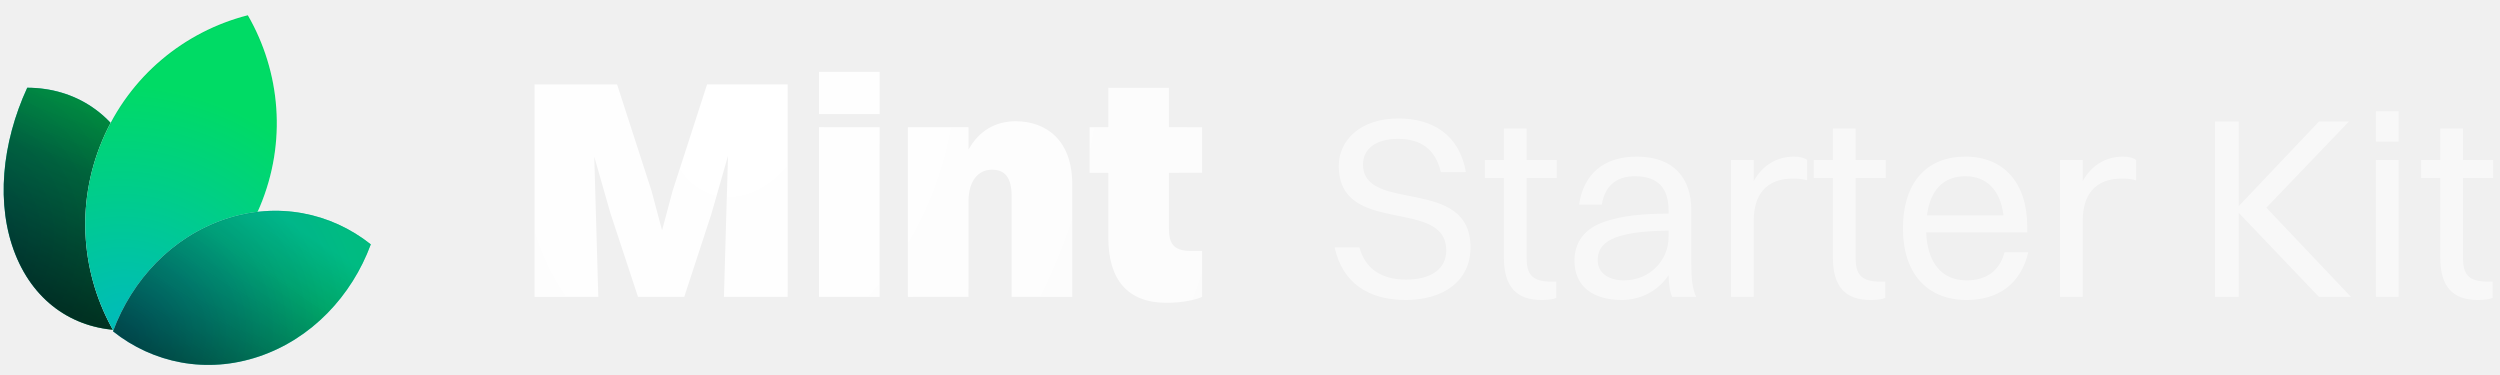
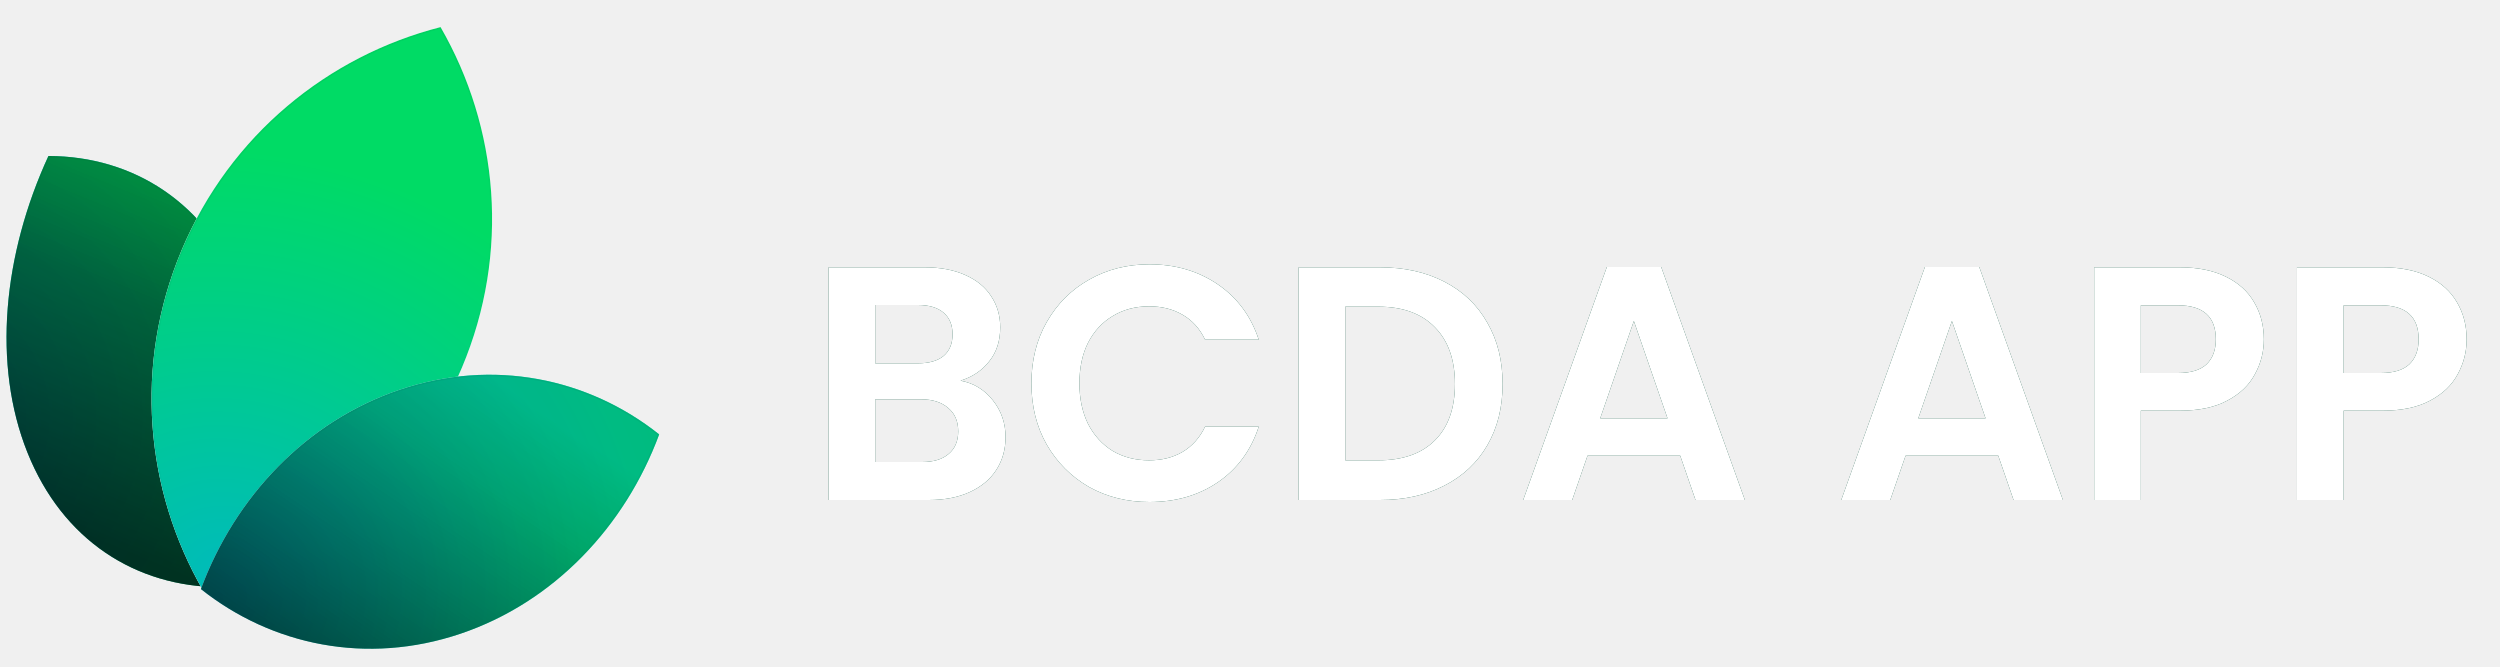
- <svg xmlns="http://www.w3.org/2000/svg" width="160" height="24" viewBox="0 0 160 24" fill="none">
-   <path d="M7.953 21.139C4.896 21.13 2.255 19.458 0.987 16.29C-0.28 13.121 0.109 9.163 1.744 5.615C4.801 5.624 7.442 7.296 8.71 10.465C9.977 13.633 9.588 17.591 7.953 21.139Z" fill="white" />
-   <path d="M7.953 21.139C4.896 21.13 2.255 19.458 0.987 16.29C-0.28 13.121 0.109 9.163 1.744 5.615C4.801 5.624 7.442 7.296 8.71 10.465C9.977 13.633 9.588 17.591 7.953 21.139Z" fill="url(#paint0_radial_115_109)" />
-   <path d="M7.953 21.139C4.896 21.13 2.255 19.458 0.987 16.29C-0.28 13.121 0.109 9.163 1.744 5.615C4.801 5.624 7.442 7.296 8.71 10.465C9.977 13.633 9.588 17.591 7.953 21.139Z" fill="black" fill-opacity="0.5" style="mix-blend-mode:hard-light" />
-   <path d="M7.953 21.139C4.896 21.13 2.255 19.458 0.987 16.29C-0.28 13.121 0.109 9.163 1.744 5.615C4.801 5.624 7.442 7.296 8.71 10.465C9.977 13.633 9.588 17.591 7.953 21.139Z" fill="url(#paint1_linear_115_109)" fill-opacity="0.5" style="mix-blend-mode:hard-light" />
-   <path d="M7.935 21.111C4.897 21.096 2.274 19.431 1.013 16.279C-0.248 13.124 0.136 9.182 1.762 5.643C4.8 5.659 7.423 7.324 8.684 10.476C9.945 13.63 9.561 17.572 7.935 21.111Z" stroke="url(#paint2_linear_115_109)" stroke-opacity="0.05" stroke-width="0.056" />
-   <path d="M7.31 21.257C11.354 20.221 14.884 17.375 16.628 13.236C18.373 9.097 17.945 4.587 15.86 0.976C11.816 2.012 8.287 4.858 6.542 8.998C4.797 13.137 5.225 17.646 7.31 21.257Z" fill="white" />
-   <path d="M7.31 21.257C11.354 20.221 14.884 17.375 16.628 13.236C18.373 9.097 17.945 4.587 15.86 0.976C11.816 2.012 8.287 4.858 6.542 8.998C4.797 13.137 5.225 17.646 7.31 21.257Z" fill="url(#paint3_radial_115_109)" />
-   <path d="M16.602 13.225C14.864 17.349 11.351 20.187 7.324 21.225C5.253 17.624 4.829 13.132 6.568 9.009C8.306 4.885 11.819 2.047 15.846 1.009C17.918 4.61 18.341 9.101 16.602 13.225Z" stroke="url(#paint4_linear_115_109)" stroke-opacity="0.05" stroke-width="0.056" />
+ <svg xmlns="http://www.w3.org/2000/svg" width="90" height="24" viewBox="0 0 90 24" fill="none">
+   <path d="M7.953 21.139C4.896 21.13 2.255 19.458 0.987 16.289C-0.28 13.121 0.109 9.163 1.744 5.615C4.801 5.624 7.442 7.296 8.71 10.465C9.977 13.633 9.588 17.591 7.953 21.139Z" fill="white" />
+   <path d="M7.953 21.139C4.896 21.13 2.255 19.458 0.987 16.289C-0.28 13.121 0.109 9.163 1.744 5.615C4.801 5.624 7.442 7.296 8.71 10.465C9.977 13.633 9.588 17.591 7.953 21.139Z" fill="url(#paint0_radial_15_37)" />
+   <g style="mix-blend-mode:hard-light">
+     <path d="M7.953 21.139C4.896 21.13 2.255 19.458 0.987 16.289C-0.28 13.121 0.109 9.163 1.744 5.615C4.801 5.624 7.442 7.296 8.71 10.465C9.977 13.633 9.588 17.591 7.953 21.139Z" fill="black" fill-opacity="0.5" />
+   </g>
+   <path style="mix-blend-mode:hard-light" d="M7.953 21.139C4.896 21.13 2.255 19.458 0.987 16.289C-0.28 13.121 0.109 9.163 1.744 5.615C4.801 5.624 7.442 7.296 8.71 10.465C9.977 13.633 9.588 17.591 7.953 21.139Z" fill="url(#paint1_linear_15_37)" fill-opacity="0.5" />
+   <path d="M7.935 21.111C4.897 21.096 2.274 19.431 1.013 16.279C-0.248 13.124 0.136 9.182 1.762 5.643C4.8 5.659 7.423 7.324 8.684 10.476C9.945 13.63 9.561 17.572 7.935 21.111Z" stroke="url(#paint2_linear_15_37)" stroke-opacity="0.05" stroke-width="0.056" />
+   <path d="M7.31 21.257C11.354 20.221 14.884 17.375 16.628 13.236C18.373 9.097 17.945 4.588 15.86 0.976C11.816 2.012 8.287 4.858 6.542 8.998C4.797 13.137 5.225 17.646 7.31 21.257Z" fill="white" />
+   <path d="M7.31 21.257C11.354 20.221 14.884 17.375 16.628 13.236C18.373 9.097 17.945 4.588 15.86 0.976C11.816 2.012 8.287 4.858 6.542 8.998C4.797 13.137 5.225 17.646 7.31 21.257Z" fill="url(#paint3_radial_15_37)" />
+   <path d="M16.602 13.225C14.864 17.349 11.351 20.187 7.324 21.225C5.253 17.624 4.829 13.132 6.568 9.009C8.306 4.885 11.819 2.047 15.846 1.009C17.918 4.61 18.341 9.101 16.602 13.225Z" stroke="url(#paint4_linear_15_37)" stroke-opacity="0.05" stroke-width="0.056" />
  <path d="M7.234 21.207C9.789 23.237 13.21 23.951 16.577 22.814C19.944 21.677 22.506 18.945 23.73 15.638C21.175 13.608 17.754 12.894 14.387 14.031C11.02 15.168 8.458 17.901 7.234 21.207Z" fill="white" />
-   <path d="M7.234 21.207C9.789 23.237 13.21 23.951 16.577 22.814C19.944 21.677 22.506 18.945 23.73 15.638C21.175 13.608 17.754 12.894 14.387 14.031C11.02 15.168 8.458 17.901 7.234 21.207Z" fill="url(#paint5_radial_115_109)" />
-   <path d="M7.234 21.207C9.789 23.237 13.21 23.951 16.577 22.814C19.944 21.677 22.506 18.945 23.73 15.638C21.175 13.608 17.754 12.894 14.387 14.031C11.02 15.168 8.458 17.901 7.234 21.207Z" fill="black" fill-opacity="0.2" style="mix-blend-mode:hard-light" />
-   <path d="M7.234 21.207C9.789 23.237 13.21 23.951 16.577 22.814C19.944 21.677 22.506 18.945 23.73 15.638C21.175 13.608 17.754 12.894 14.387 14.031C11.02 15.168 8.458 17.901 7.234 21.207Z" fill="url(#paint6_linear_115_109)" fill-opacity="0.5" style="mix-blend-mode:hard-light" />
-   <path d="M16.568 22.787C13.218 23.918 9.814 23.212 7.267 21.198C8.492 17.907 11.044 15.189 14.396 14.058C17.747 12.927 21.15 13.633 23.697 15.648C22.472 18.938 19.92 21.656 16.568 22.787Z" stroke="url(#paint7_linear_115_109)" stroke-opacity="0.05" stroke-width="0.056" />
-   <path d="M34.212 19V5.4H39.492L41.692 12.2L42.372 14.74L43.052 12.2L45.252 5.4H50.412V19H46.332L46.592 9.98L45.532 13.68L43.792 19H40.832L39.052 13.6L38.032 10.02L38.292 19H34.212ZM52.416 7.3V4.6H56.295V7.3H52.416ZM52.416 19V8.14H56.295V19H52.416ZM58.104 19V8.14H61.984V9.58C62.664 8.34 63.744 7.76 65.004 7.76C66.964 7.76 68.624 8.98 68.624 11.78V19H64.744V12.56C64.744 11.34 64.304 10.86 63.484 10.86C62.604 10.86 61.984 11.58 61.984 12.88V19H58.104ZM70.933 15.22V11.06H69.733V8.14H70.933V5.62H74.813V8.14H76.933V11.06H74.813V14.6C74.813 15.5 75.033 16.06 76.213 16.06H76.933V19C76.493 19.2 75.673 19.38 74.653 19.38C72.153 19.38 70.933 17.88 70.933 15.22Z" fill="url(#paint8_radial_115_109)" />
-   <path d="M87.232 10.519C87.232 13.687 94.112 11.229 94.112 15.832C94.112 17.994 92.364 19.198 89.971 19.198C87.562 19.198 85.912 18.093 85.417 15.832H87.001C87.364 17.169 88.371 17.895 89.987 17.895C91.671 17.895 92.561 17.152 92.561 16.03C92.561 12.598 85.681 15.155 85.681 10.618C85.681 9.001 87.034 7.582 89.509 7.582C91.671 7.582 93.403 8.621 93.816 11.014H92.215C91.868 9.529 90.912 8.886 89.476 8.886C88.057 8.886 87.232 9.529 87.232 10.519ZM96.25 16.476V11.393H95.029V10.239H96.25V8.226H97.702V10.239H99.632V11.393H97.702V16.476C97.702 17.532 98.015 18.026 99.302 18.026H99.599V19.066C99.434 19.148 99.071 19.198 98.659 19.198C97.025 19.198 96.25 18.323 96.25 16.476ZM102.516 13.093H101.064C101.345 11.162 102.615 10.024 104.76 10.024C107.103 10.024 108.242 11.393 108.242 13.44V16.888C108.242 17.895 108.324 18.521 108.555 19H107.021C106.856 18.654 106.806 18.142 106.79 17.614C106.047 18.72 104.859 19.198 103.803 19.198C101.988 19.198 100.767 18.357 100.767 16.69C100.767 15.486 101.427 14.611 102.714 14.182C103.902 13.786 105.107 13.687 106.79 13.671V13.473C106.79 12.053 106.13 11.278 104.628 11.278C103.374 11.278 102.698 11.971 102.516 13.093ZM102.252 16.657C102.252 17.465 102.929 17.944 103.952 17.944C105.569 17.944 106.79 16.674 106.79 15.172V14.759C103.061 14.793 102.252 15.585 102.252 16.657ZM110.787 19V10.239H112.239V11.591C112.833 10.519 113.774 10.024 114.83 10.024C115.176 10.024 115.49 10.107 115.655 10.239V11.542C115.407 11.46 115.094 11.427 114.747 11.427C112.998 11.427 112.239 12.515 112.239 14.1V19H110.787ZM117.305 16.476V11.393H116.084V10.239H117.305V8.226H118.757V10.239H120.688V11.393H118.757V16.476C118.757 17.532 119.071 18.026 120.358 18.026H120.655V19.066C120.49 19.148 120.127 19.198 119.714 19.198C118.081 19.198 117.305 18.323 117.305 16.476ZM129.809 16.145C129.33 18.192 127.862 19.198 125.865 19.198C123.324 19.198 121.79 17.482 121.79 14.627C121.79 11.658 123.324 10.024 125.783 10.024C128.258 10.024 129.743 11.723 129.743 14.512V14.875H123.275C123.357 16.838 124.281 17.944 125.865 17.944C127.103 17.944 127.977 17.35 128.291 16.145H129.809ZM125.783 11.278C124.38 11.278 123.539 12.152 123.324 13.786H128.225C128.027 12.169 127.152 11.278 125.783 11.278ZM131.843 19V10.239H133.295V11.591C133.889 10.519 134.829 10.024 135.885 10.024C136.232 10.024 136.545 10.107 136.71 10.239V11.542C136.463 11.46 136.149 11.427 135.803 11.427C134.054 11.427 133.295 12.515 133.295 14.1V19H131.843ZM141.763 19V7.78H143.281V13.192L148.413 7.78H150.327L145.047 13.291L150.459 19H148.413L143.281 13.621V19H141.763ZM152.06 9.067V7.12H153.512V9.067H152.06ZM152.06 19V10.239H153.512V19H152.06ZM156.178 16.476V11.393H154.957V10.239H156.178V8.226H157.63V10.239H159.56V11.393H157.63V16.476C157.63 17.532 157.943 18.026 159.23 18.026H159.527V19.066C159.362 19.148 158.999 19.198 158.587 19.198C156.953 19.198 156.178 18.323 156.178 16.476Z" fill="white" fill-opacity="0.55" />
+   <path d="M7.234 21.207C9.789 23.237 13.21 23.951 16.577 22.814C19.944 21.677 22.506 18.945 23.73 15.638C21.175 13.608 17.754 12.894 14.387 14.031C11.02 15.168 8.458 17.901 7.234 21.207Z" fill="url(#paint5_radial_15_37)" />
+   <g style="mix-blend-mode:hard-light">
+     <path d="M7.234 21.207C9.789 23.237 13.21 23.951 16.577 22.814C19.944 21.677 22.506 18.945 23.73 15.638C21.175 13.608 17.754 12.894 14.387 14.031C11.02 15.168 8.458 17.901 7.234 21.207Z" fill="black" fill-opacity="0.2" />
+   </g>
+   <path style="mix-blend-mode:hard-light" d="M7.234 21.207C9.789 23.237 13.21 23.951 16.577 22.814C19.944 21.677 22.506 18.945 23.73 15.638C21.175 13.608 17.754 12.894 14.387 14.031C11.02 15.168 8.458 17.901 7.234 21.207Z" fill="url(#paint6_linear_15_37)" fill-opacity="0.5" />
+   <path d="M16.568 22.787C13.218 23.918 9.814 23.212 7.267 21.197C8.492 17.907 11.044 15.189 14.396 14.058C17.747 12.927 21.15 13.633 23.697 15.648C22.472 18.938 19.92 21.656 16.568 22.787Z" stroke="url(#paint7_linear_15_37)" stroke-opacity="0.05" stroke-width="0.056" />
+   <path d="M34.58 13.704C35.052 13.792 35.44 14.028 35.744 14.412C36.048 14.796 36.2 15.236 36.2 15.732C36.2 16.18 36.088 16.576 35.864 16.92C35.648 17.256 35.332 17.52 34.916 17.712C34.5 17.904 34.008 18 33.44 18H29.828V9.624H33.284C33.852 9.624 34.34 9.716 34.748 9.9C35.164 10.084 35.476 10.34 35.684 10.668C35.9 10.996 36.008 11.368 36.008 11.784C36.008 12.272 35.876 12.68 35.612 13.008C35.356 13.336 35.012 13.568 34.58 13.704ZM31.508 13.08H33.044C33.444 13.08 33.752 12.992 33.968 12.816C34.184 12.632 34.292 12.372 34.292 12.036C34.292 11.7 34.184 11.44 33.968 11.256C33.752 11.072 33.444 10.98 33.044 10.98H31.508V13.08ZM33.2 16.632C33.608 16.632 33.924 16.536 34.148 16.344C34.38 16.152 34.496 15.88 34.496 15.528C34.496 15.168 34.376 14.888 34.136 14.688C33.896 14.48 33.572 14.376 33.164 14.376H31.508V16.632H33.2ZM37.131 13.8C37.131 12.976 37.315 12.24 37.683 11.592C38.059 10.936 38.567 10.428 39.207 10.068C39.855 9.7 40.579 9.516 41.379 9.516C42.315 9.516 43.135 9.756 43.839 10.236C44.543 10.716 45.035 11.38 45.315 12.228H43.383C43.191 11.828 42.919 11.528 42.567 11.328C42.223 11.128 41.823 11.028 41.367 11.028C40.879 11.028 40.443 11.144 40.059 11.376C39.683 11.6 39.387 11.92 39.171 12.336C38.963 12.752 38.859 13.24 38.859 13.8C38.859 14.352 38.963 14.84 39.171 15.264C39.387 15.68 39.683 16.004 40.059 16.236C40.443 16.46 40.879 16.572 41.367 16.572C41.823 16.572 42.223 16.472 42.567 16.272C42.919 16.064 43.191 15.76 43.383 15.36H45.315C45.035 16.216 44.543 16.884 43.839 17.364C43.143 17.836 42.323 18.072 41.379 18.072C40.579 18.072 39.855 17.892 39.207 17.532C38.567 17.164 38.059 16.656 37.683 16.008C37.315 15.36 37.131 14.624 37.131 13.8ZM49.678 9.624C50.558 9.624 51.33 9.796 51.994 10.14C52.666 10.484 53.182 10.976 53.542 11.616C53.91 12.248 54.094 12.984 54.094 13.824C54.094 14.664 53.91 15.4 53.542 16.032C53.182 16.656 52.666 17.14 51.994 17.484C51.33 17.828 50.558 18 49.678 18H46.75V9.624H49.678ZM49.618 16.572C50.498 16.572 51.178 16.332 51.658 15.852C52.138 15.372 52.378 14.696 52.378 13.824C52.378 12.952 52.138 12.272 51.658 11.784C51.178 11.288 50.498 11.04 49.618 11.04H48.43V16.572H49.618ZM60.487 16.404H57.151L56.599 18H54.835L57.847 9.612H59.803L62.815 18H61.039L60.487 16.404ZM60.031 15.06L58.819 11.556L57.607 15.06H60.031ZM71.937 16.404H68.601L68.049 18H66.285L69.297 9.612H71.253L74.265 18H72.489L71.937 16.404ZM71.481 15.06L70.269 11.556L69.057 15.06H71.481ZM81.499 12.216C81.499 12.664 81.391 13.084 81.174 13.476C80.966 13.868 80.635 14.184 80.178 14.424C79.731 14.664 79.162 14.784 78.475 14.784H77.07V18H75.391V9.624H78.475C79.123 9.624 79.674 9.736 80.13 9.96C80.587 10.184 80.927 10.492 81.15 10.884C81.382 11.276 81.499 11.72 81.499 12.216ZM78.403 13.428C78.867 13.428 79.21 13.324 79.434 13.116C79.659 12.9 79.77 12.6 79.77 12.216C79.77 11.4 79.314 10.992 78.403 10.992H77.07V13.428H78.403ZM88.799 12.216C88.799 12.664 88.691 13.084 88.475 13.476C88.267 13.868 87.935 14.184 87.479 14.424C87.031 14.664 86.463 14.784 85.775 14.784H84.371V18H82.691V9.624H85.775C86.423 9.624 86.975 9.736 87.431 9.96C87.887 10.184 88.227 10.492 88.451 10.884C88.683 11.276 88.799 11.72 88.799 12.216ZM85.703 13.428C86.167 13.428 86.511 13.324 86.735 13.116C86.959 12.9 87.071 12.6 87.071 12.216C87.071 11.4 86.615 10.992 85.703 10.992H84.371V13.428H85.703Z" fill="#004833" />
+   <path d="M34.58 13.704C35.052 13.792 35.44 14.028 35.744 14.412C36.048 14.796 36.2 15.236 36.2 15.732C36.2 16.18 36.088 16.576 35.864 16.92C35.648 17.256 35.332 17.52 34.916 17.712C34.5 17.904 34.008 18 33.44 18H29.828V9.624H33.284C33.852 9.624 34.34 9.716 34.748 9.9C35.164 10.084 35.476 10.34 35.684 10.668C35.9 10.996 36.008 11.368 36.008 11.784C36.008 12.272 35.876 12.68 35.612 13.008C35.356 13.336 35.012 13.568 34.58 13.704ZM31.508 13.08H33.044C33.444 13.08 33.752 12.992 33.968 12.816C34.184 12.632 34.292 12.372 34.292 12.036C34.292 11.7 34.184 11.44 33.968 11.256C33.752 11.072 33.444 10.98 33.044 10.98H31.508V13.08ZM33.2 16.632C33.608 16.632 33.924 16.536 34.148 16.344C34.38 16.152 34.496 15.88 34.496 15.528C34.496 15.168 34.376 14.888 34.136 14.688C33.896 14.48 33.572 14.376 33.164 14.376H31.508V16.632H33.2ZM37.131 13.8C37.131 12.976 37.315 12.24 37.683 11.592C38.059 10.936 38.567 10.428 39.207 10.068C39.855 9.7 40.579 9.516 41.379 9.516C42.315 9.516 43.135 9.756 43.839 10.236C44.543 10.716 45.035 11.38 45.315 12.228H43.383C43.191 11.828 42.919 11.528 42.567 11.328C42.223 11.128 41.823 11.028 41.367 11.028C40.879 11.028 40.443 11.144 40.059 11.376C39.683 11.6 39.387 11.92 39.171 12.336C38.963 12.752 38.859 13.24 38.859 13.8C38.859 14.352 38.963 14.84 39.171 15.264C39.387 15.68 39.683 16.004 40.059 16.236C40.443 16.46 40.879 16.572 41.367 16.572C41.823 16.572 42.223 16.472 42.567 16.272C42.919 16.064 43.191 15.76 43.383 15.36H45.315C45.035 16.216 44.543 16.884 43.839 17.364C43.143 17.836 42.323 18.072 41.379 18.072C40.579 18.072 39.855 17.892 39.207 17.532C38.567 17.164 38.059 16.656 37.683 16.008C37.315 15.36 37.131 14.624 37.131 13.8ZM49.678 9.624C50.558 9.624 51.33 9.796 51.994 10.14C52.666 10.484 53.182 10.976 53.542 11.616C53.91 12.248 54.094 12.984 54.094 13.824C54.094 14.664 53.91 15.4 53.542 16.032C53.182 16.656 52.666 17.14 51.994 17.484C51.33 17.828 50.558 18 49.678 18H46.75V9.624H49.678ZM49.618 16.572C50.498 16.572 51.178 16.332 51.658 15.852C52.138 15.372 52.378 14.696 52.378 13.824C52.378 12.952 52.138 12.272 51.658 11.784C51.178 11.288 50.498 11.04 49.618 11.04H48.43V16.572H49.618ZM60.487 16.404H57.151L56.599 18H54.835L57.847 9.612H59.803L62.815 18H61.039L60.487 16.404ZM60.031 15.06L58.819 11.556L57.607 15.06H60.031ZM71.937 16.404H68.601L68.049 18H66.285L69.297 9.612H71.253L74.265 18H72.489L71.937 16.404ZM71.481 15.06L70.269 11.556L69.057 15.06H71.481ZM81.499 12.216C81.499 12.664 81.391 13.084 81.174 13.476C80.966 13.868 80.635 14.184 80.178 14.424C79.731 14.664 79.162 14.784 78.475 14.784H77.07V18H75.391V9.624H78.475C79.123 9.624 79.674 9.736 80.13 9.96C80.587 10.184 80.927 10.492 81.15 10.884C81.382 11.276 81.499 11.72 81.499 12.216ZM78.403 13.428C78.867 13.428 79.21 13.324 79.434 13.116C79.659 12.9 79.77 12.6 79.77 12.216C79.77 11.4 79.314 10.992 78.403 10.992H77.07V13.428H78.403ZM88.799 12.216C88.799 12.664 88.691 13.084 88.475 13.476C88.267 13.868 87.935 14.184 87.479 14.424C87.031 14.664 86.463 14.784 85.775 14.784H84.371V18H82.691V9.624H85.775C86.423 9.624 86.975 9.736 87.431 9.96C87.887 10.184 88.227 10.492 88.451 10.884C88.683 11.276 88.799 11.72 88.799 12.216ZM85.703 13.428C86.167 13.428 86.511 13.324 86.735 13.116C86.959 12.9 87.071 12.6 87.071 12.216C87.071 11.4 86.615 10.992 85.703 10.992H84.371V13.428H85.703Z" fill="white" />
  <defs>
-     <radialGradient id="paint0_radial_115_109" cx="0" cy="0" r="1" gradientUnits="userSpaceOnUse" gradientTransform="translate(-3.00503 15.023) rotate(-10.029) scale(17.9572 17.784)">
+     <radialGradient id="paint0_radial_15_37" cx="0" cy="0" r="1" gradientUnits="userSpaceOnUse" gradientTransform="translate(-3.00504 15.023) rotate(-10.029) scale(17.9572 17.784)">
      <stop stop-color="#00B0BB" />
      <stop offset="1" stop-color="#00DB65" />
    </radialGradient>
-     <linearGradient id="paint1_linear_115_109" x1="7.39" y1="4.813" x2="1.63" y2="18.689" gradientUnits="userSpaceOnUse">
+     <linearGradient id="paint1_linear_15_37" x1="7.39" y1="4.813" x2="1.63" y2="18.689" gradientUnits="userSpaceOnUse">
      <stop stop-color="#18E299" />
      <stop offset="1" />
    </linearGradient>
-     <linearGradient id="paint2_linear_115_109" x1="7.948" y1="8.016" x2="1.761" y2="18.746" gradientUnits="userSpaceOnUse">
+     <linearGradient id="paint2_linear_15_37" x1="7.948" y1="8.016" x2="1.761" y2="18.746" gradientUnits="userSpaceOnUse">
      <stop />
      <stop offset="1" stop-opacity="0" />
    </linearGradient>
-     <radialGradient id="paint3_radial_115_109" cx="0" cy="0" r="1" gradientUnits="userSpaceOnUse" gradientTransform="translate(8.11404 20.8822) rotate(-75.7542) scale(21.6246 23.7772)">
+     <radialGradient id="paint3_radial_15_37" cx="0" cy="0" r="1" gradientUnits="userSpaceOnUse" gradientTransform="translate(8.11404 20.8822) rotate(-75.7542) scale(21.6246 23.7772)">
      <stop stop-color="#00BBBB" />
      <stop offset="0.713" stop-color="#00DB65" />
    </radialGradient>
-     <linearGradient id="paint4_linear_115_109" x1="7.602" y1="5.871" x2="15.556" y2="16.372" gradientUnits="userSpaceOnUse">
+     <linearGradient id="paint4_linear_15_37" x1="7.602" y1="5.871" x2="15.556" y2="16.372" gradientUnits="userSpaceOnUse">
      <stop />
      <stop offset="1" stop-opacity="0" />
    </linearGradient>
-     <radialGradient id="paint5_radial_115_109" cx="0" cy="0" r="1" gradientUnits="userSpaceOnUse" gradientTransform="translate(7.84537 21.5181) rotate(-20.3525) scale(18.5603 17.32)">
+     <radialGradient id="paint5_radial_15_37" cx="0" cy="0" r="1" gradientUnits="userSpaceOnUse" gradientTransform="translate(7.84536 21.5181) rotate(-20.3525) scale(18.5603 17.32)">
      <stop stop-color="#00B0BB" />
      <stop offset="1" stop-color="#00DB65" />
    </radialGradient>
-     <linearGradient id="paint6_linear_115_109" x1="16.808" y1="13.007" x2="10.041" y2="22.994" gradientUnits="userSpaceOnUse">
+     <linearGradient id="paint6_linear_15_37" x1="16.808" y1="13.007" x2="10.041" y2="22.994" gradientUnits="userSpaceOnUse">
      <stop stop-color="#00B1BC" />
      <stop offset="1" />
    </linearGradient>
-     <linearGradient id="paint7_linear_115_109" x1="16.808" y1="13.007" x2="14.169" y2="23.841" gradientUnits="userSpaceOnUse">
+     <linearGradient id="paint7_linear_15_37" x1="16.808" y1="13.007" x2="14.169" y2="23.841" gradientUnits="userSpaceOnUse">
      <stop />
      <stop offset="1" stop-opacity="0" />
    </linearGradient>
-     <radialGradient id="paint8_radial_115_109" cx="0" cy="0" r="1" gradientUnits="userSpaceOnUse" gradientTransform="translate(47.2781 7) rotate(19.0047) scale(67.5582 85.7506)">
-       <stop stop-color="white" />
-       <stop offset="1" stop-color="white" stop-opacity="0.5" />
-     </radialGradient>
  </defs>
</svg>
